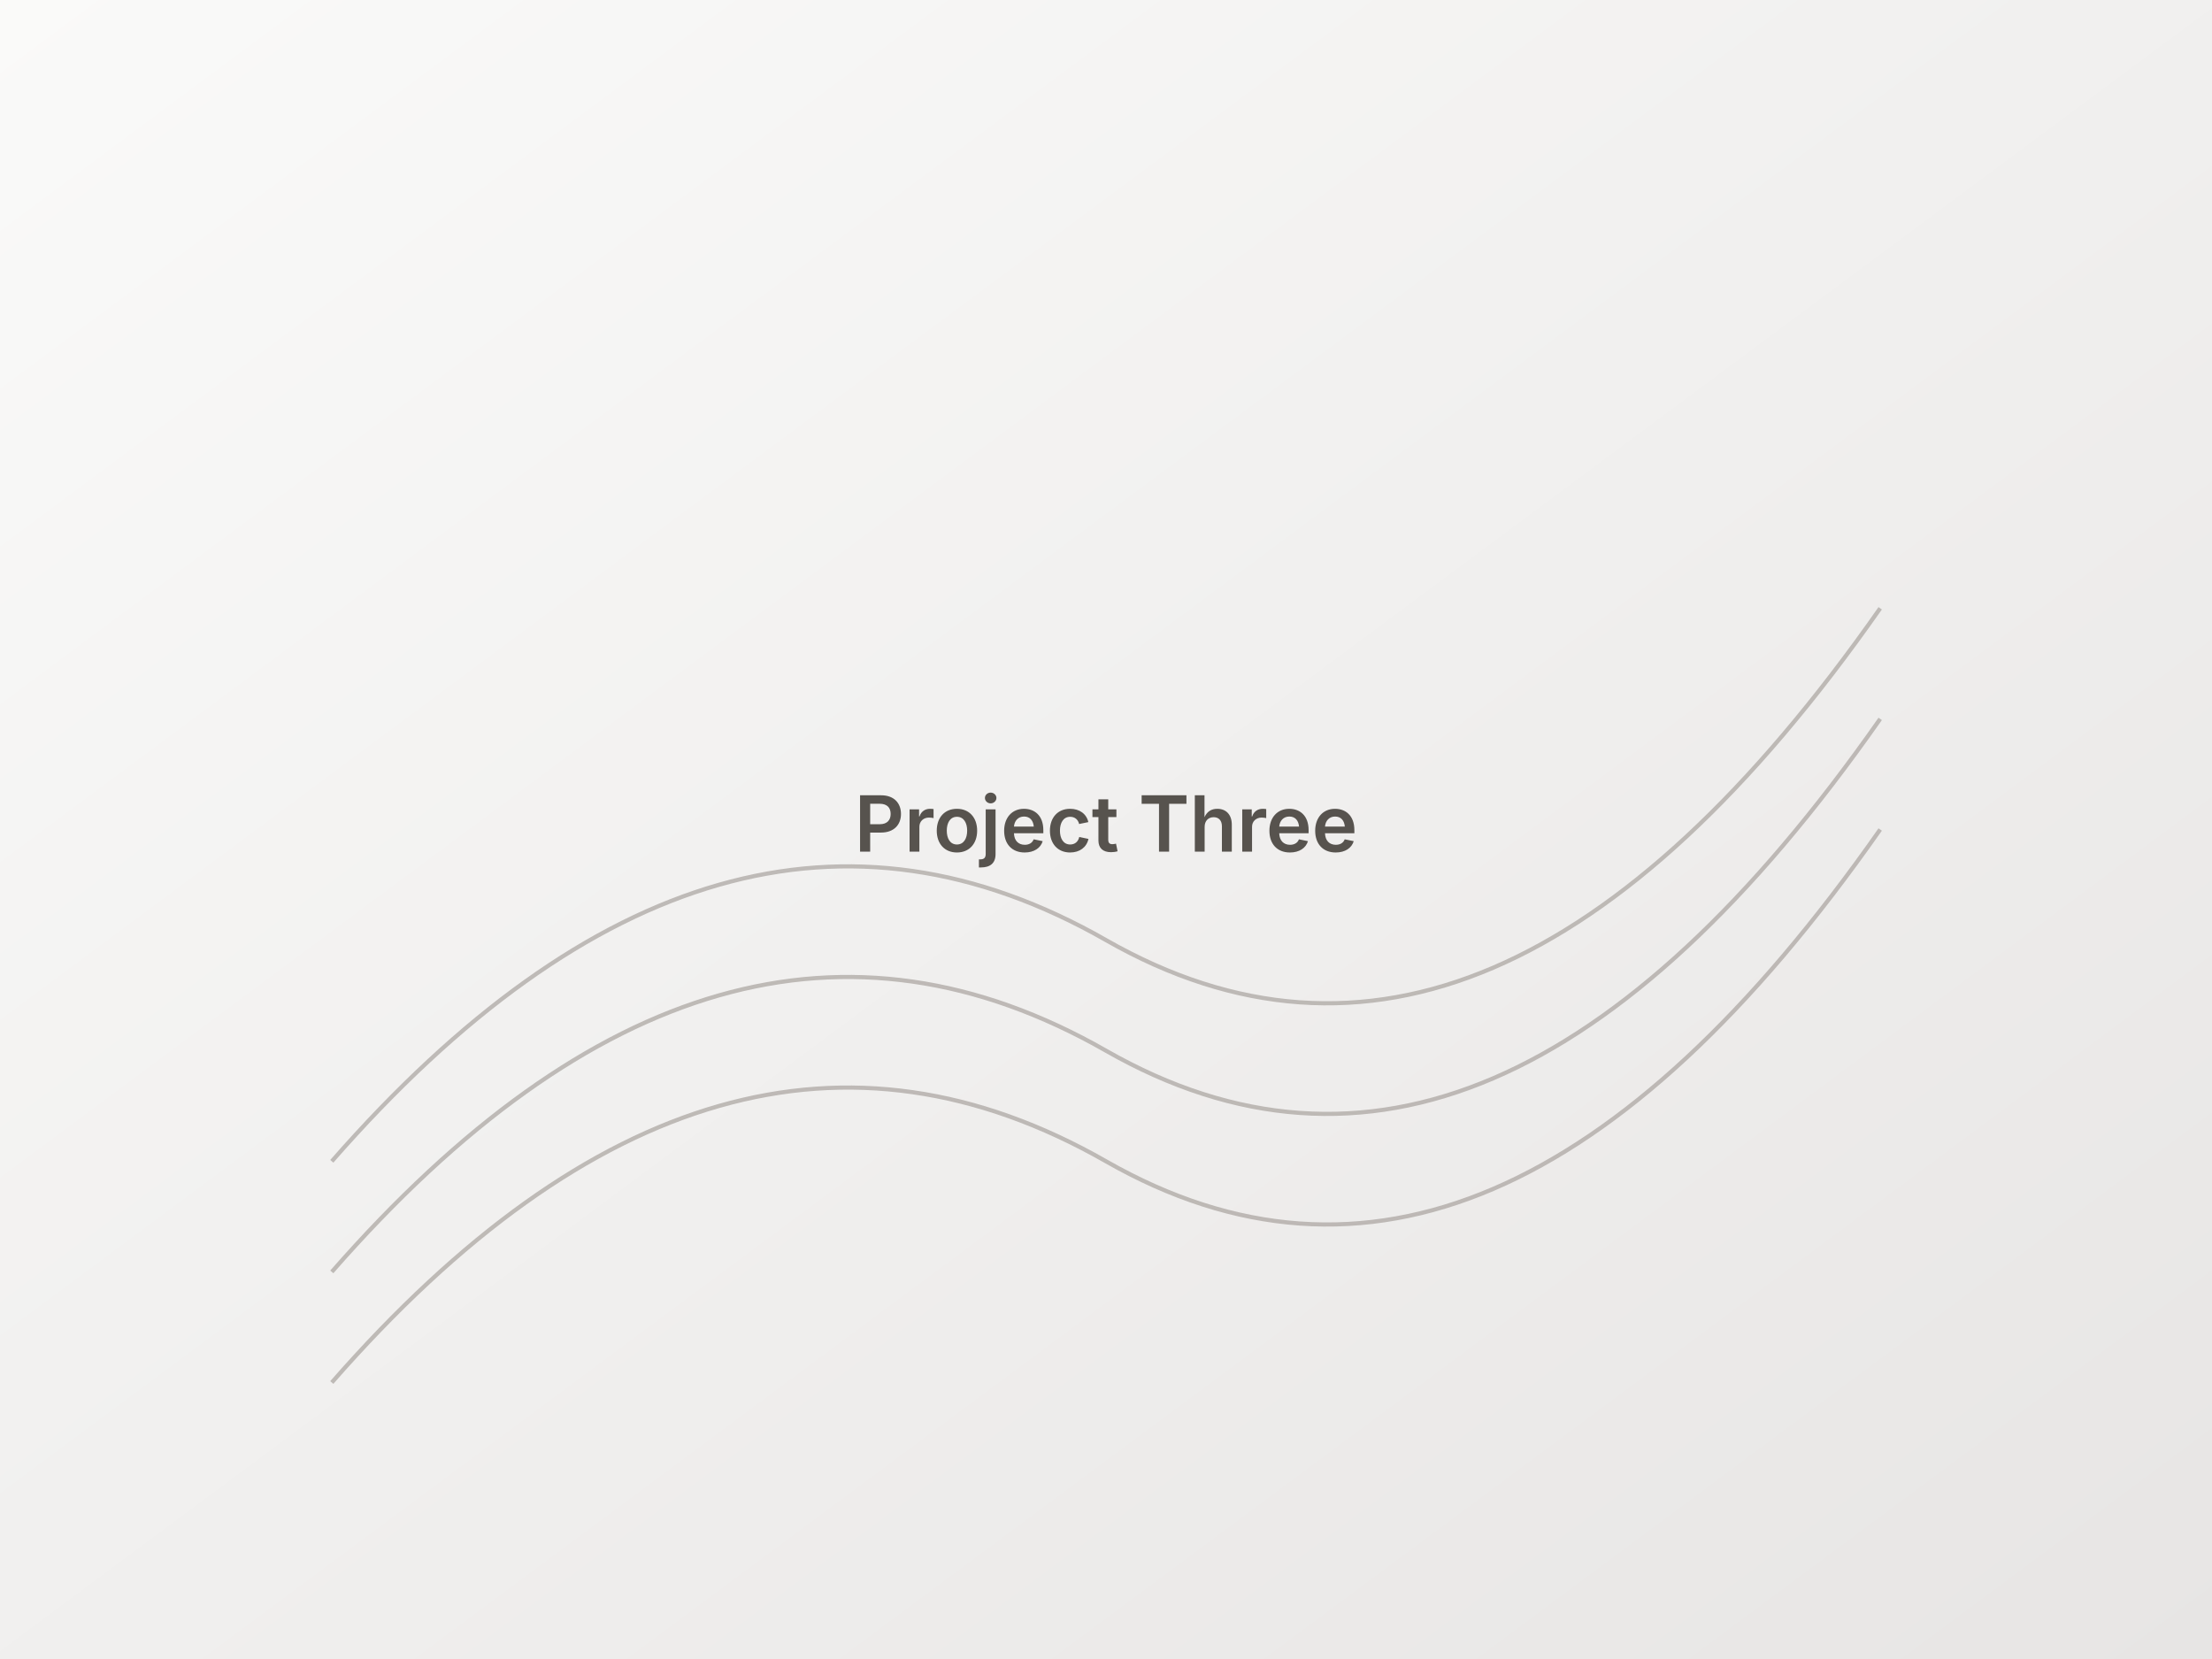
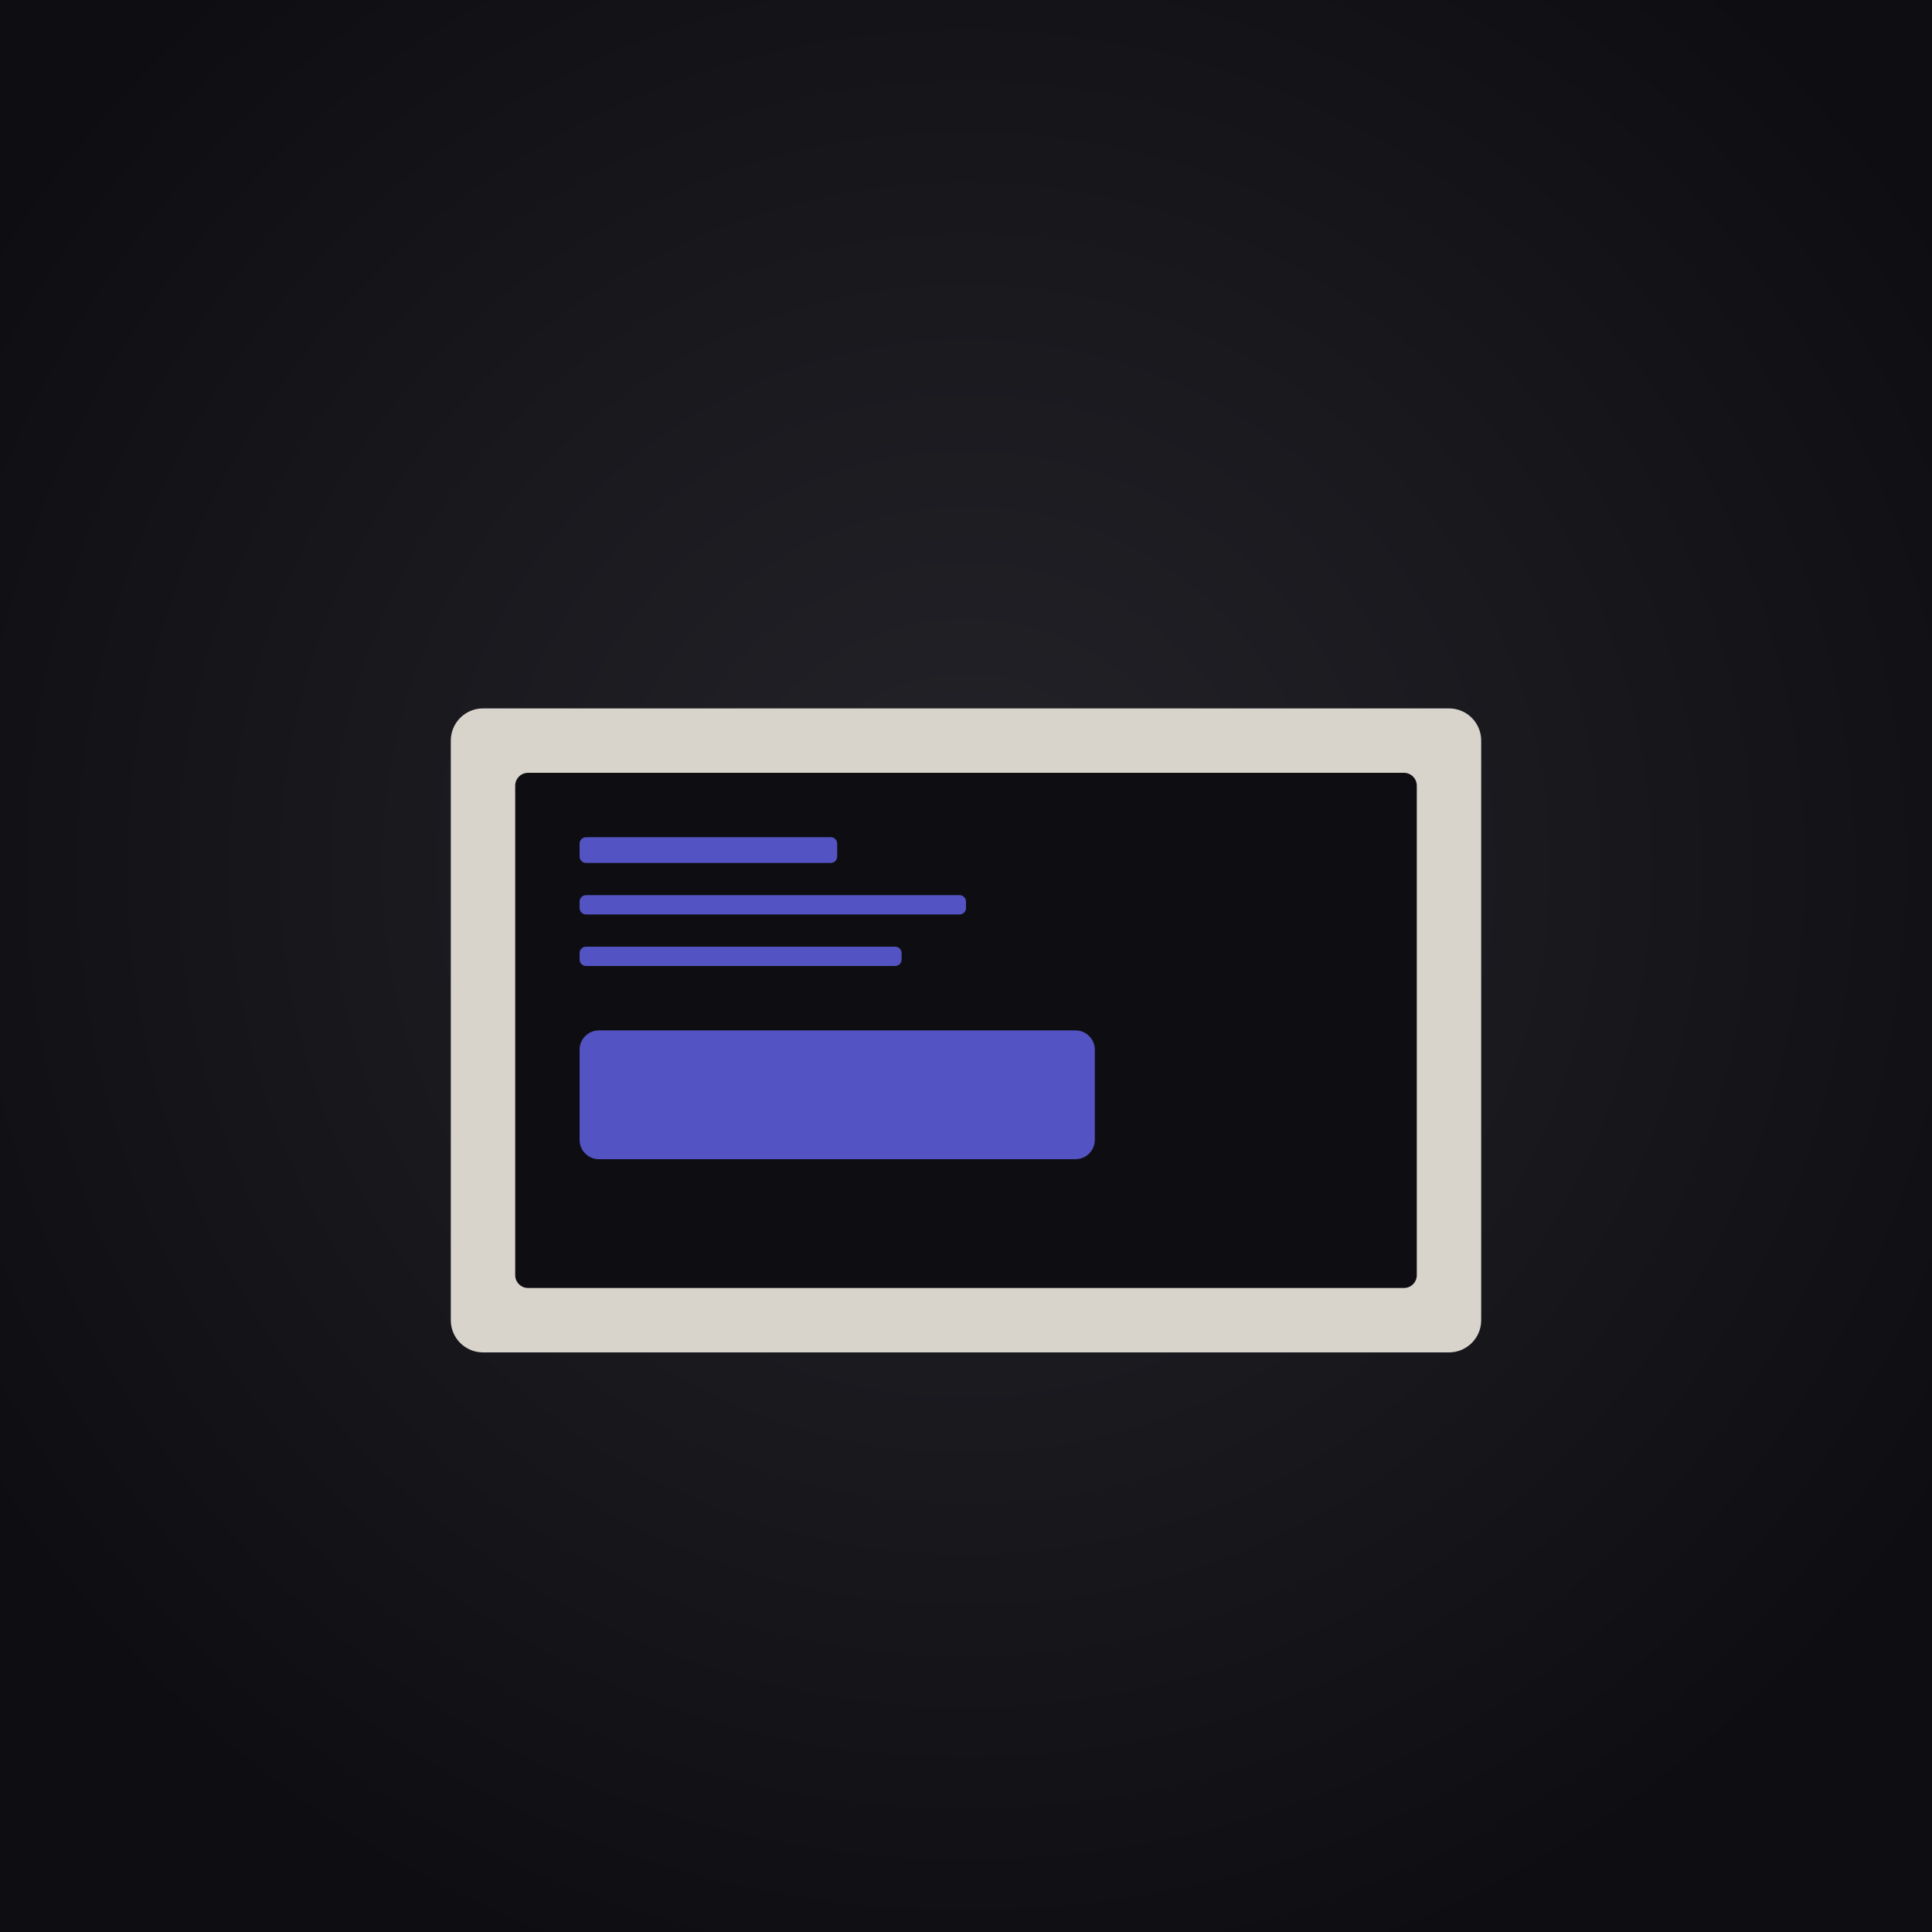
- <svg xmlns="http://www.w3.org/2000/svg" viewBox="0 0 800 600" preserveAspectRatio="xMidYMid slice">
+ <svg xmlns="http://www.w3.org/2000/svg" viewBox="0 0 600 600" preserveAspectRatio="xMidYMid slice">
  <defs>
-     <linearGradient id="g3" x1="0%" y1="0%" x2="100%" y2="100%">
-       <stop offset="0%" stop-color="#fafaf9" />
-       <stop offset="100%" stop-color="#e7e5e4" />
-     </linearGradient>
+     <radialGradient id="g3" cx="50%" cy="45%" r="60%">
+       <stop offset="0%" stop-color="#232329" />
+       <stop offset="100%" stop-color="#0e0e12" />
+     </radialGradient>
  </defs>
-   <rect width="800" height="600" fill="url(#g3)" />
-   <g fill="none" stroke="#a8a29e" stroke-width="1.5" opacity="0.7">
-     <path d="M 120 420 Q 260 260 400 340 T 680 220" />
-     <path d="M 120 460 Q 260 300 400 380 T 680 260" />
-     <path d="M 120 500 Q 260 340 400 420 T 680 300" />
+   <rect width="600" height="600" fill="url(#g3)" />
+   <rect x="140" y="220" width="320" height="200" rx="10" fill="#d8d4cc" />
+   <rect x="160" y="240" width="280" height="160" rx="4" fill="#0e0e12" />
+   <g fill="#5b5bd6" opacity="0.9">
+     <rect x="180" y="260" width="80" height="8" rx="2" />
+     <rect x="180" y="278" width="120" height="6" rx="2" />
+     <rect x="180" y="294" width="100" height="6" rx="2" />
+     <rect x="180" y="320" width="160" height="40" rx="6" />
  </g>
-   <text x="400" y="308" font-family="system-ui, -apple-system, sans-serif" font-size="28" font-weight="600" fill="#57534e" text-anchor="middle">Project Three</text>
</svg>
